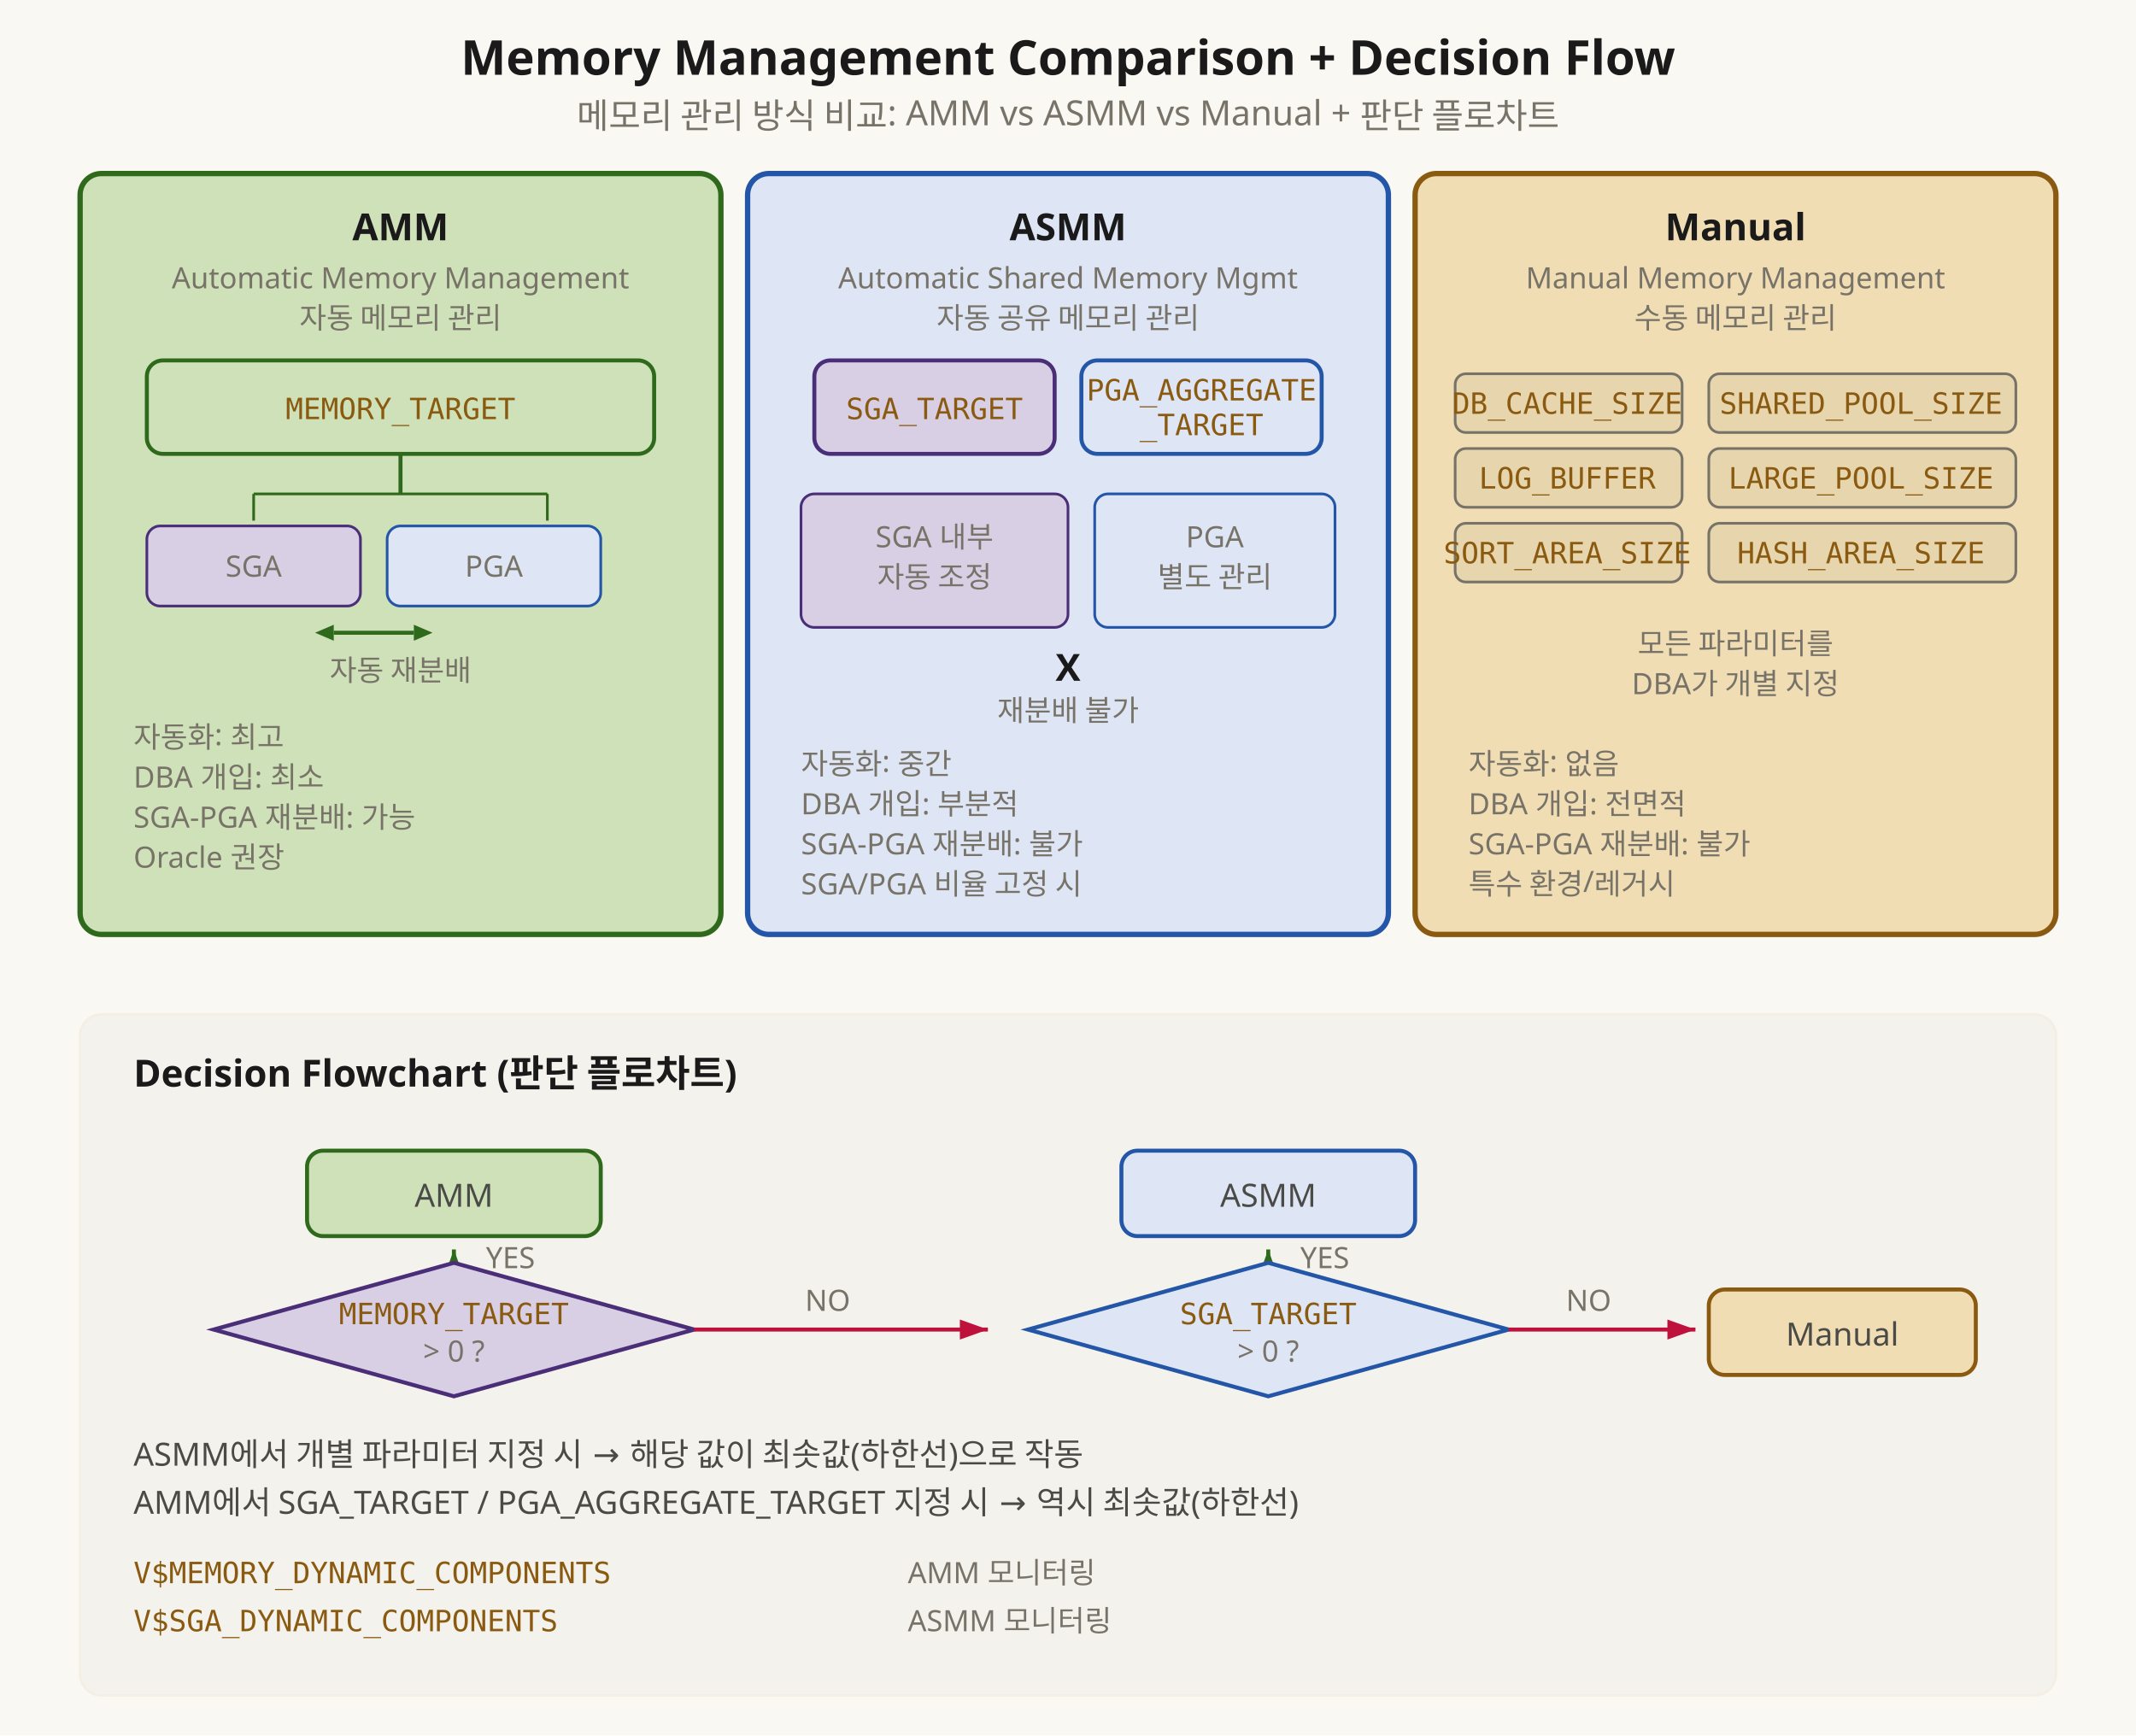
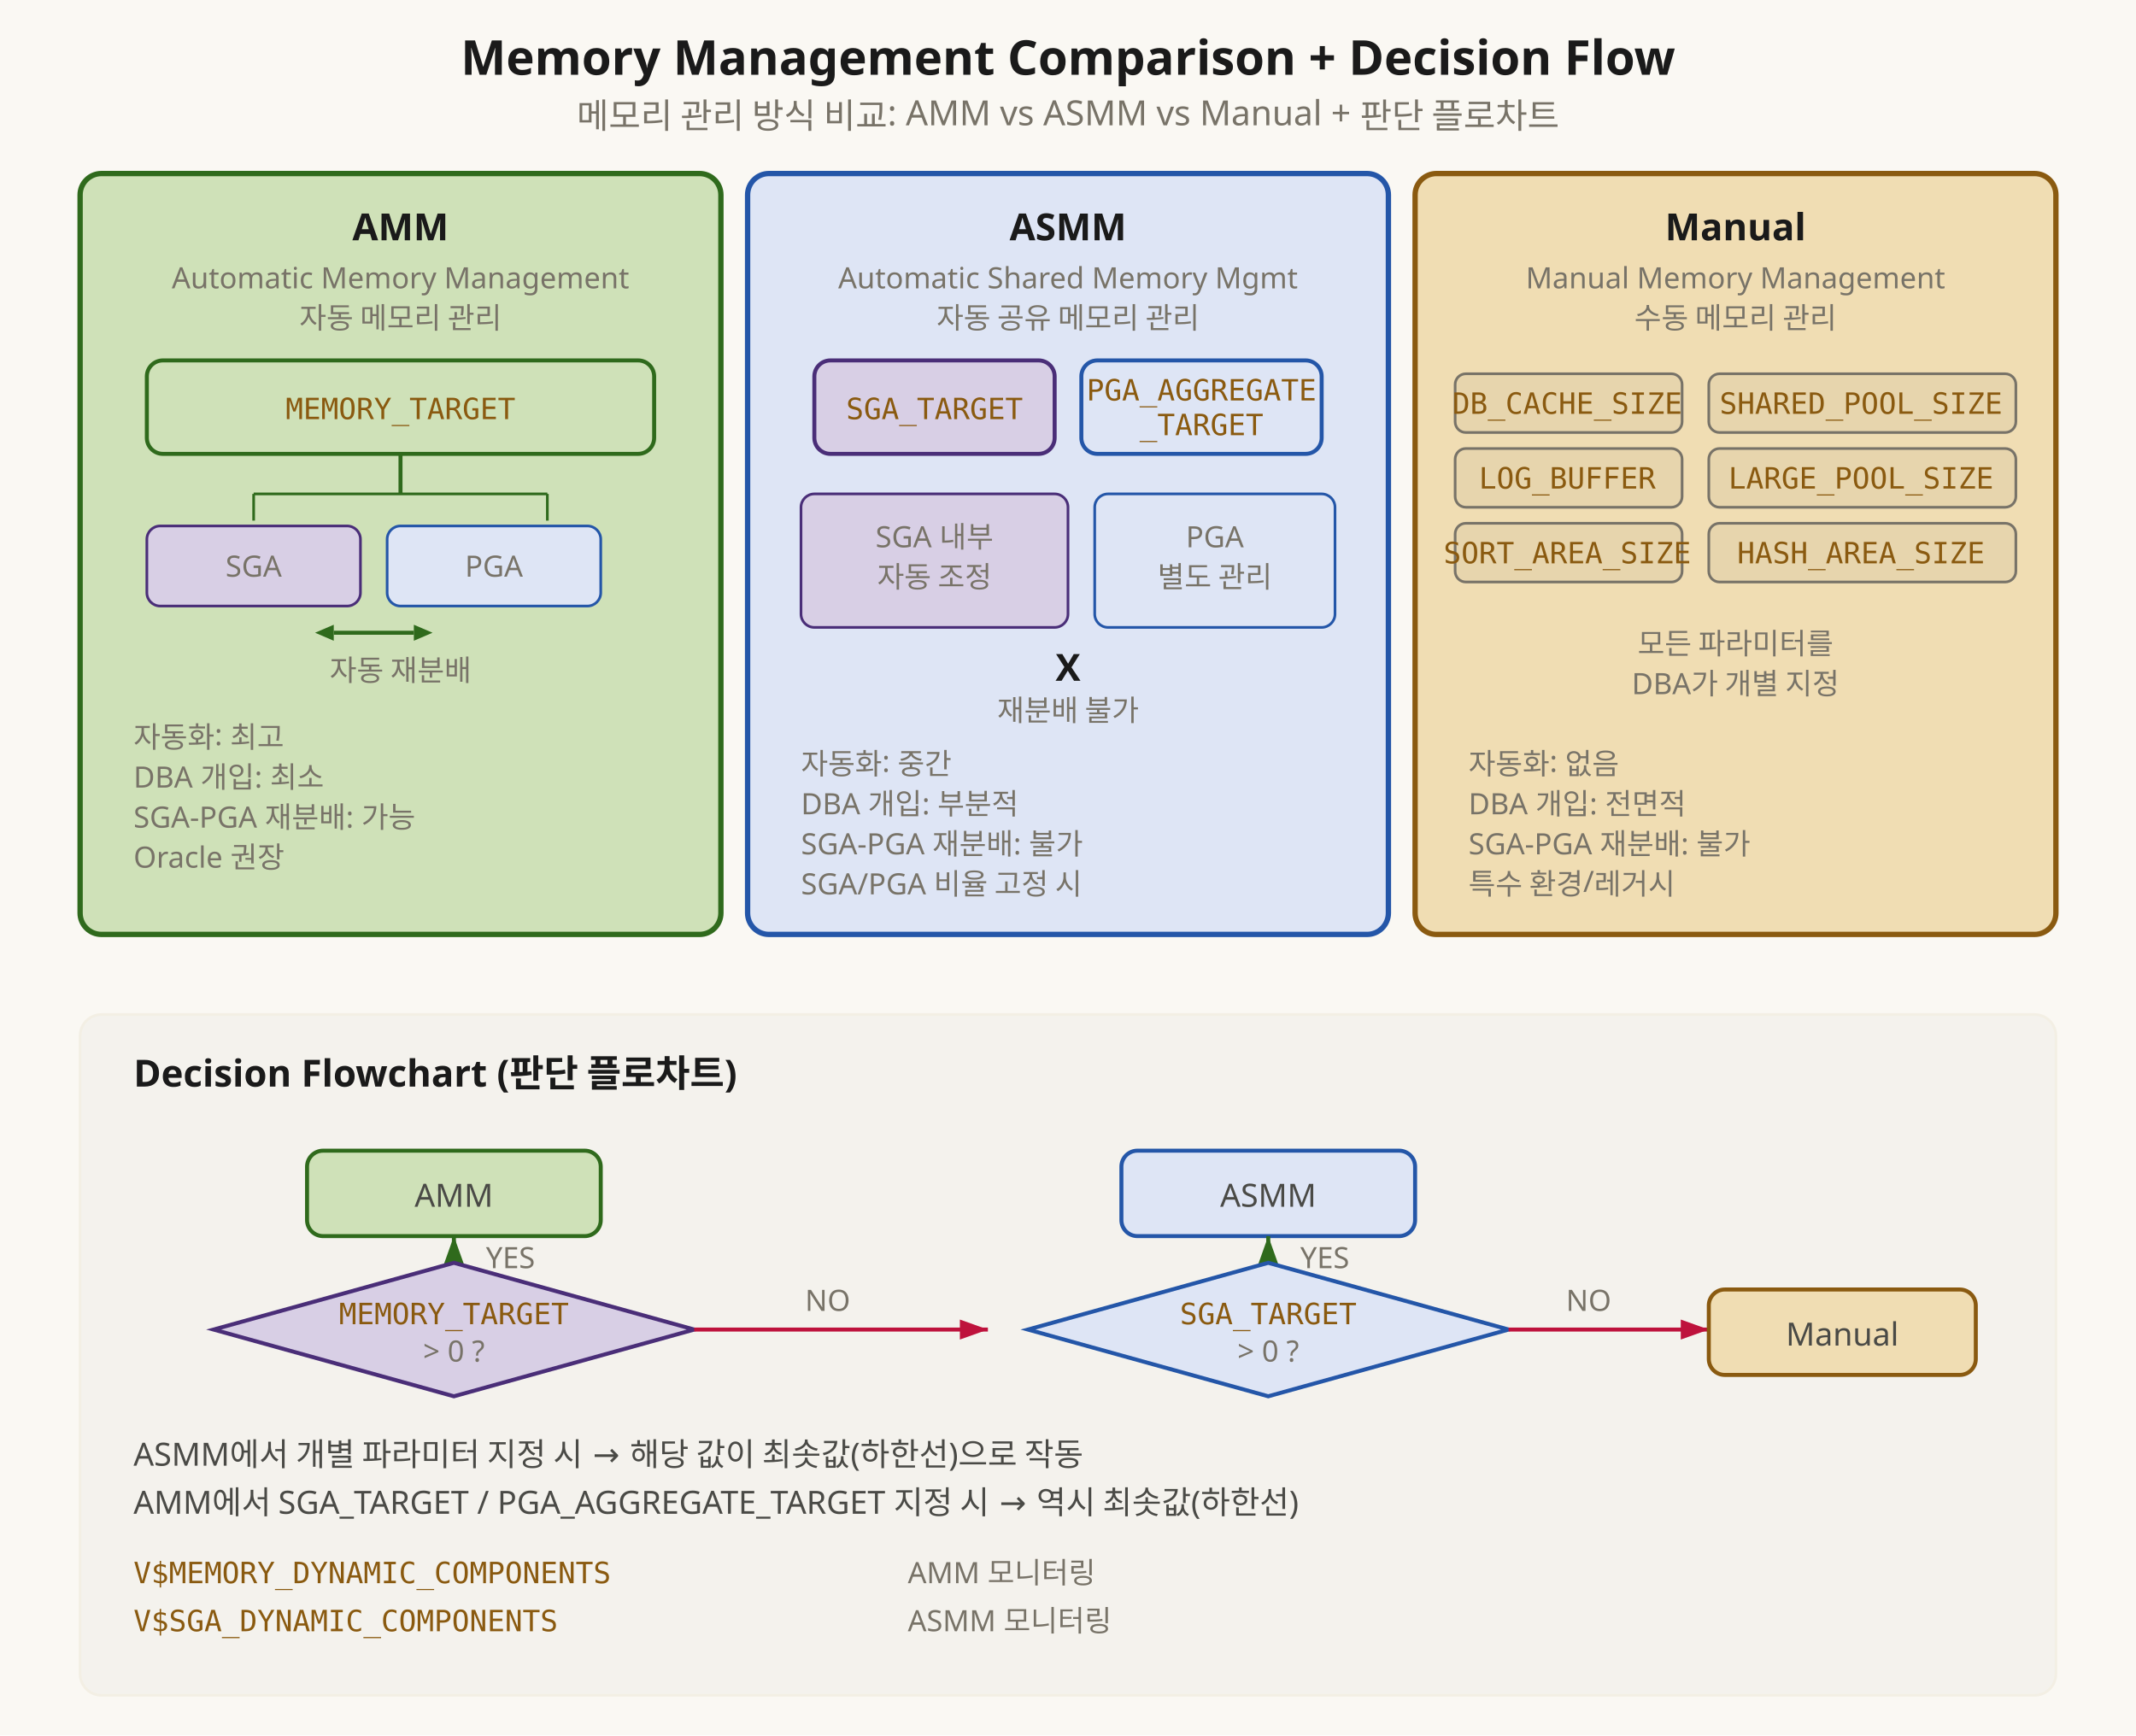
<svg xmlns="http://www.w3.org/2000/svg" viewBox="0 0 800 650">
  <rect x="0" y="0" width="100%" height="100%" fill="#faf8f3" />
  <style>
    text { font-family: 'Pretendard', 'Segoe UI', sans-serif; fill: #1a1a1a; }
    .title { font-size: 18px; font-weight: 700; }
    .subtitle { font-size: 13px; fill: #787368; }
    .label { font-size: 14px; font-weight: 600; }
    .sublabel { font-size: 12px; fill: #4a4a46; }
    .code { font-family: 'Consolas', monospace; font-size: 11px; fill: #8a5a10; }
    .small { font-size: 11px; fill: #787368; }
    .box { rx: 8; ry: 8; }
  </style>
  <defs>
    <marker id="ah" markerWidth="7" markerHeight="5" refX="7" refY="2.5" orient="auto">
      <polygon points="0 0, 7 2.5, 0 5" fill="#4a2e78" />
    </marker>
    <marker id="ah-green" markerWidth="7" markerHeight="5" refX="7" refY="2.5" orient="auto">
      <polygon points="0 0, 7 2.5, 0 5" fill="#2f6a1c" />
    </marker>
    <marker id="ah-red" markerWidth="7" markerHeight="5" refX="7" refY="2.5" orient="auto">
      <polygon points="0 0, 7 2.5, 0 5" fill="#be123c" />
    </marker>
  </defs>
  <text x="400" y="28" text-anchor="middle" class="title">Memory Management Comparison + Decision Flow</text>
  <text x="400" y="48" text-anchor="middle" class="subtitle">메모리 관리 방식 비교: AMM vs ASMM vs Manual + 판단 플로차트</text>
  <rect x="30" y="65" width="240" height="285" class="box" fill="#cfe1b8" stroke="#2f6a1c" stroke-width="2" />
  <text x="150" y="90" text-anchor="middle" class="label" fill="#2f6a1c">AMM</text>
  <text x="150" y="108" text-anchor="middle" class="small">Automatic Memory Management</text>
  <text x="150" y="123" text-anchor="middle" class="small">자동 메모리 관리</text>
  <rect x="55" y="135" width="190" height="35" rx="6" fill="#cfe1b8" stroke="#2f6a1c" stroke-width="1.5" />
  <text x="150" y="157" text-anchor="middle" class="code">MEMORY_TARGET</text>
  <line x1="150" y1="170" x2="150" y2="185" stroke="#2f6a1c" stroke-width="1.5" />
  <line x1="95" y1="185" x2="205" y2="185" stroke="#2f6a1c" stroke-width="1" />
  <line x1="95" y1="185" x2="95" y2="195" stroke="#2f6a1c" stroke-width="1" />
  <line x1="205" y1="185" x2="205" y2="195" stroke="#2f6a1c" stroke-width="1" />
  <rect x="55" y="197" width="80" height="30" rx="5" fill="#d8cfe5" stroke="#4a2e78" stroke-width="1" />
  <text x="95" y="216" text-anchor="middle" class="small" fill="#4a2e78">SGA</text>
  <rect x="145" y="197" width="80" height="30" rx="5" fill="#dee5f5" stroke="#2456a8" stroke-width="1" />
  <text x="185" y="216" text-anchor="middle" class="small" fill="#2456a8">PGA</text>
  <line x1="125" y1="237" x2="155" y2="237" stroke="#2f6a1c" stroke-width="1.5" />
  <polygon points="125,234 118,237 125,240" fill="#2f6a1c" />
  <polygon points="155,234 162,237 155,240" fill="#2f6a1c" />
  <text x="150" y="255" text-anchor="middle" class="small" fill="#2f6a1c">자동 재분배</text>
  <text x="50" y="280" class="small">자동화: 최고</text>
  <text x="50" y="295" class="small">DBA 개입: 최소</text>
  <text x="50" y="310" class="small">SGA-PGA 재분배: 가능</text>
  <text x="50" y="325" class="small" fill="#2f6a1c">Oracle 권장</text>
  <rect x="280" y="65" width="240" height="285" class="box" fill="#dee5f5" stroke="#2456a8" stroke-width="2" />
  <text x="400" y="90" text-anchor="middle" class="label" fill="#2456a8">ASMM</text>
  <text x="400" y="108" text-anchor="middle" class="small">Automatic Shared Memory Mgmt</text>
  <text x="400" y="123" text-anchor="middle" class="small">자동 공유 메모리 관리</text>
  <rect x="305" y="135" width="90" height="35" rx="6" fill="#d8cfe5" stroke="#4a2e78" stroke-width="1.5" />
  <text x="350" y="157" text-anchor="middle" class="code">SGA_TARGET</text>
  <rect x="405" y="135" width="90" height="35" rx="6" fill="#dee5f5" stroke="#2456a8" stroke-width="1.5" />
  <text x="450" y="150" text-anchor="middle" class="code" font-size="9">PGA_AGGREGATE</text>
  <text x="450" y="163" text-anchor="middle" class="code" font-size="9">_TARGET</text>
  <rect x="300" y="185" width="100" height="50" rx="5" fill="#d8cfe5" stroke="#4a2e78" stroke-width="1" />
  <text x="350" y="205" text-anchor="middle" class="small" fill="#4a2e78">SGA 내부</text>
  <text x="350" y="220" text-anchor="middle" class="small" fill="#4a2e78">자동 조정</text>
  <rect x="410" y="185" width="90" height="50" rx="5" fill="#dee5f5" stroke="#2456a8" stroke-width="1" />
  <text x="455" y="205" text-anchor="middle" class="small" fill="#2456a8">PGA</text>
  <text x="455" y="220" text-anchor="middle" class="small" fill="#2456a8">별도 관리</text>
  <text x="400" y="255" text-anchor="middle" class="label" fill="#be123c">X</text>
  <text x="400" y="270" text-anchor="middle" class="small" fill="#be123c">재분배 불가</text>
  <text x="300" y="290" class="small">자동화: 중간</text>
  <text x="300" y="305" class="small">DBA 개입: 부분적</text>
  <text x="300" y="320" class="small">SGA-PGA 재분배: 불가</text>
  <text x="300" y="335" class="small" fill="#2456a8">SGA/PGA 비율 고정 시</text>
  <rect x="530" y="65" width="240" height="285" class="box" fill="#f0ddb3" stroke="#8a5a10" stroke-width="2" />
  <text x="650" y="90" text-anchor="middle" class="label" fill="#8a5a10">Manual</text>
  <text x="650" y="108" text-anchor="middle" class="small">Manual Memory Management</text>
  <text x="650" y="123" text-anchor="middle" class="small">수동 메모리 관리</text>
  <rect x="545" y="140" width="85" height="22" rx="4" fill="rgba(42,42,42,0.05)" stroke="#787368" stroke-width="1" />
  <text x="587" y="155" text-anchor="middle" class="code" font-size="9">DB_CACHE_SIZE</text>
  <rect x="640" y="140" width="115" height="22" rx="4" fill="rgba(42,42,42,0.05)" stroke="#787368" stroke-width="1" />
  <text x="697" y="155" text-anchor="middle" class="code" font-size="9">SHARED_POOL_SIZE</text>
  <rect x="545" y="168" width="85" height="22" rx="4" fill="rgba(42,42,42,0.05)" stroke="#787368" stroke-width="1" />
  <text x="587" y="183" text-anchor="middle" class="code" font-size="9">LOG_BUFFER</text>
  <rect x="640" y="168" width="115" height="22" rx="4" fill="rgba(42,42,42,0.05)" stroke="#787368" stroke-width="1" />
  <text x="697" y="183" text-anchor="middle" class="code" font-size="9">LARGE_POOL_SIZE</text>
  <rect x="545" y="196" width="85" height="22" rx="4" fill="rgba(42,42,42,0.05)" stroke="#787368" stroke-width="1" />
  <text x="587" y="211" text-anchor="middle" class="code" font-size="9">SORT_AREA_SIZE</text>
  <rect x="640" y="196" width="115" height="22" rx="4" fill="rgba(42,42,42,0.05)" stroke="#787368" stroke-width="1" />
  <text x="697" y="211" text-anchor="middle" class="code" font-size="9">HASH_AREA_SIZE</text>
  <text x="650" y="245" text-anchor="middle" class="small">모든 파라미터를</text>
  <text x="650" y="260" text-anchor="middle" class="small">DBA가 개별 지정</text>
  <text x="550" y="290" class="small">자동화: 없음</text>
  <text x="550" y="305" class="small">DBA 개입: 전면적</text>
  <text x="550" y="320" class="small">SGA-PGA 재분배: 불가</text>
  <text x="550" y="335" class="small" fill="#8a5a10">특수 환경/레거시</text>
  <rect x="30" y="380" width="740" height="255" class="box" fill="rgba(42,42,42,0.03)" stroke="#f3efe4" stroke-width="1" />
  <text x="50" y="407" class="label">Decision Flowchart (판단 플로차트)</text>
  <rect x="115" y="431" width="110" height="32" rx="6" fill="#cfe1b8" stroke="#2f6a1c" stroke-width="1.5" />
  <text x="170" y="452" text-anchor="middle" class="sublabel" fill="#2f6a1c">AMM</text>
-   <line x1="170" y1="473" x2="170" y2="468" stroke="#2f6a1c" stroke-width="1.5" marker-end="url(#ah-green)" />
+   <line x1="170" y1="473" x2="170" y2="463" stroke="#2f6a1c" stroke-width="1.5" marker-end="url(#ah-green)" />
  <text x="182" y="475" class="small" fill="#2f6a1c">YES</text>
  <polygon points="170,473 260,498 170,523 80,498" fill="#d8cfe5" stroke="#4a2e78" stroke-width="1.5" />
  <text x="170" y="496" text-anchor="middle" class="code">MEMORY_TARGET</text>
  <text x="170" y="510" text-anchor="middle" class="small">&gt; 0 ?</text>
  <line x1="260" y1="498" x2="370" y2="498" stroke="#be123c" stroke-width="1.5" marker-end="url(#ah-red)" />
  <text x="310" y="491" text-anchor="middle" class="small" fill="#be123c">NO</text>
  <rect x="420" y="431" width="110" height="32" rx="6" fill="#dee5f5" stroke="#2456a8" stroke-width="1.5" />
  <text x="475" y="452" text-anchor="middle" class="sublabel" fill="#2456a8">ASMM</text>
-   <line x1="475" y1="473" x2="475" y2="468" stroke="#2f6a1c" stroke-width="1.5" marker-end="url(#ah-green)" />
+   <line x1="475" y1="473" x2="475" y2="463" stroke="#2f6a1c" stroke-width="1.5" marker-end="url(#ah-green)" />
  <text x="487" y="475" class="small" fill="#2f6a1c">YES</text>
  <polygon points="475,473 565,498 475,523 385,498" fill="#dee5f5" stroke="#2456a8" stroke-width="1.5" />
  <text x="475" y="496" text-anchor="middle" class="code">SGA_TARGET</text>
  <text x="475" y="510" text-anchor="middle" class="small">&gt; 0 ?</text>
-   <line x1="565" y1="498" x2="635" y2="498" stroke="#be123c" stroke-width="1.5" marker-end="url(#ah-red)" />
+   <line x1="565" y1="498" x2="640" y2="498" stroke="#be123c" stroke-width="1.5" marker-end="url(#ah-red)" />
  <text x="595" y="491" text-anchor="middle" class="small" fill="#be123c">NO</text>
  <rect x="640" y="483" width="100" height="32" rx="6" fill="#f0ddb3" stroke="#8a5a10" stroke-width="1.5" />
  <text x="690" y="504" text-anchor="middle" class="sublabel" fill="#8a5a10">Manual</text>
  <text x="50" y="549" class="sublabel">ASMM에서 개별 파라미터 지정 시 → 해당 값이 최솟값(하한선)으로 작동</text>
  <text x="50" y="567" class="sublabel">AMM에서 SGA_TARGET / PGA_AGGREGATE_TARGET 지정 시 → 역시 최솟값(하한선)</text>
  <text x="50" y="593" class="code">V$MEMORY_DYNAMIC_COMPONENTS</text>
  <text x="340" y="593" class="small">AMM 모니터링</text>
  <text x="50" y="611" class="code">V$SGA_DYNAMIC_COMPONENTS</text>
  <text x="340" y="611" class="small">ASMM 모니터링</text>
</svg>
